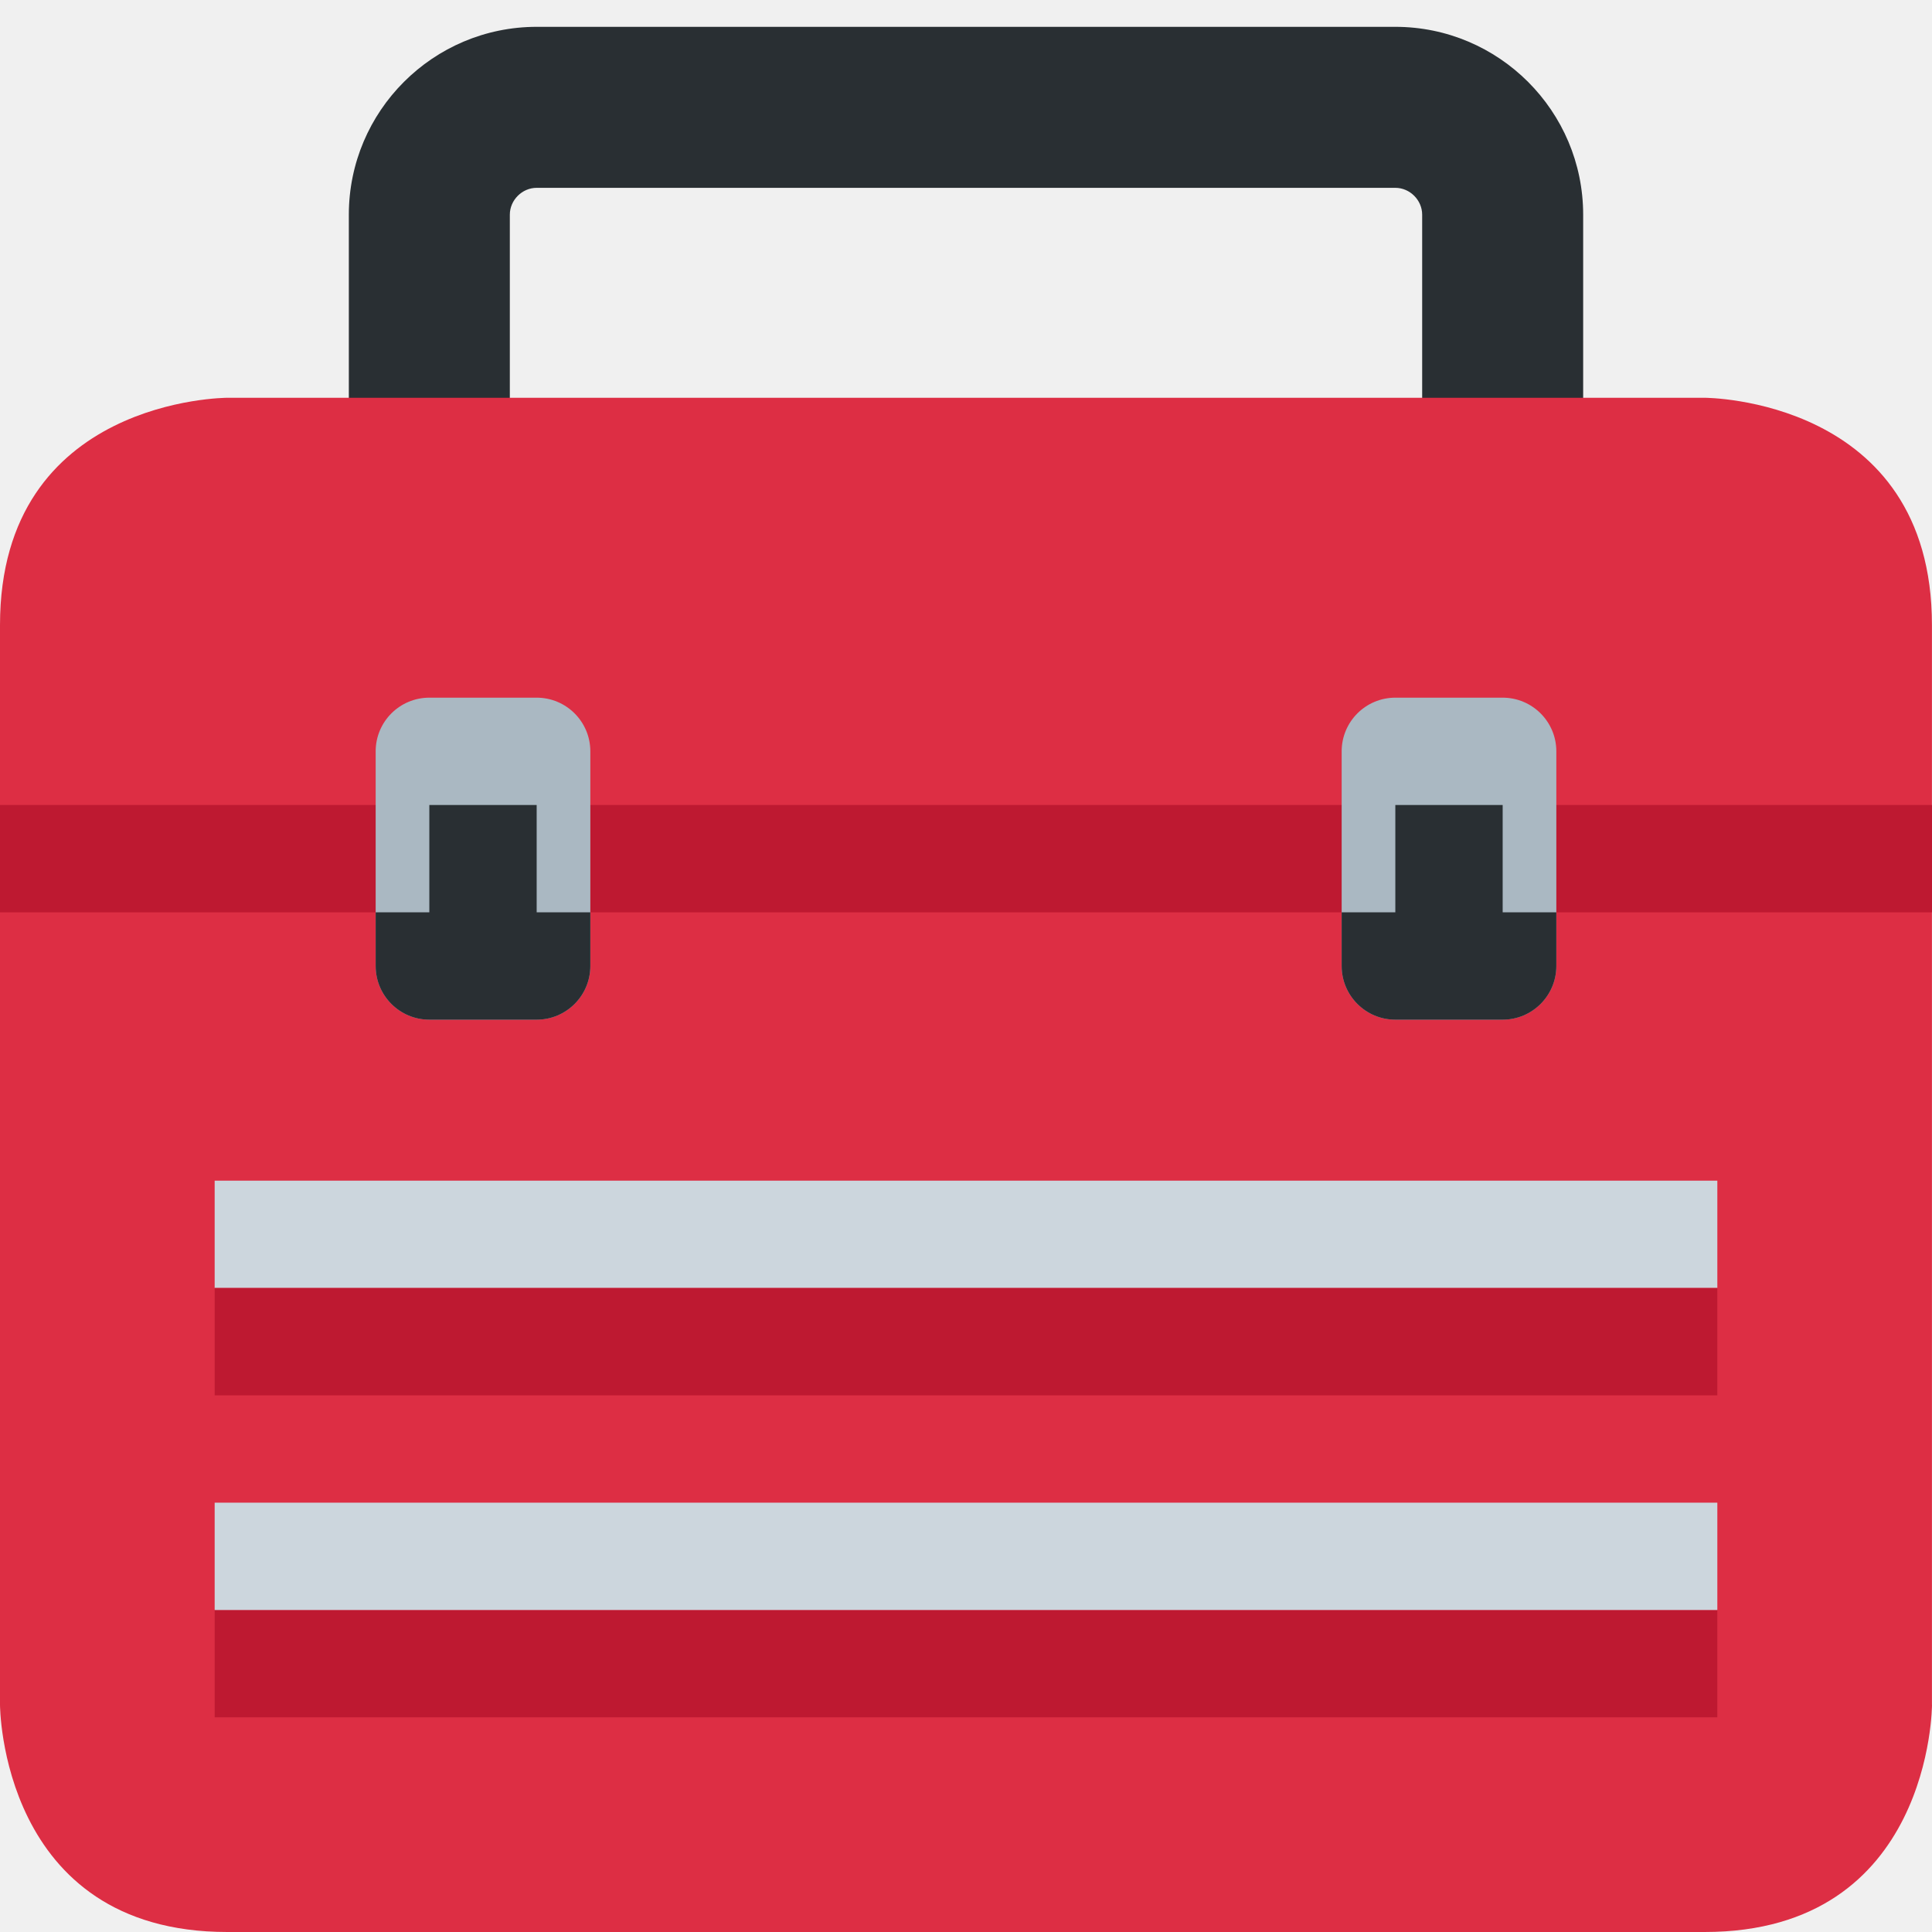
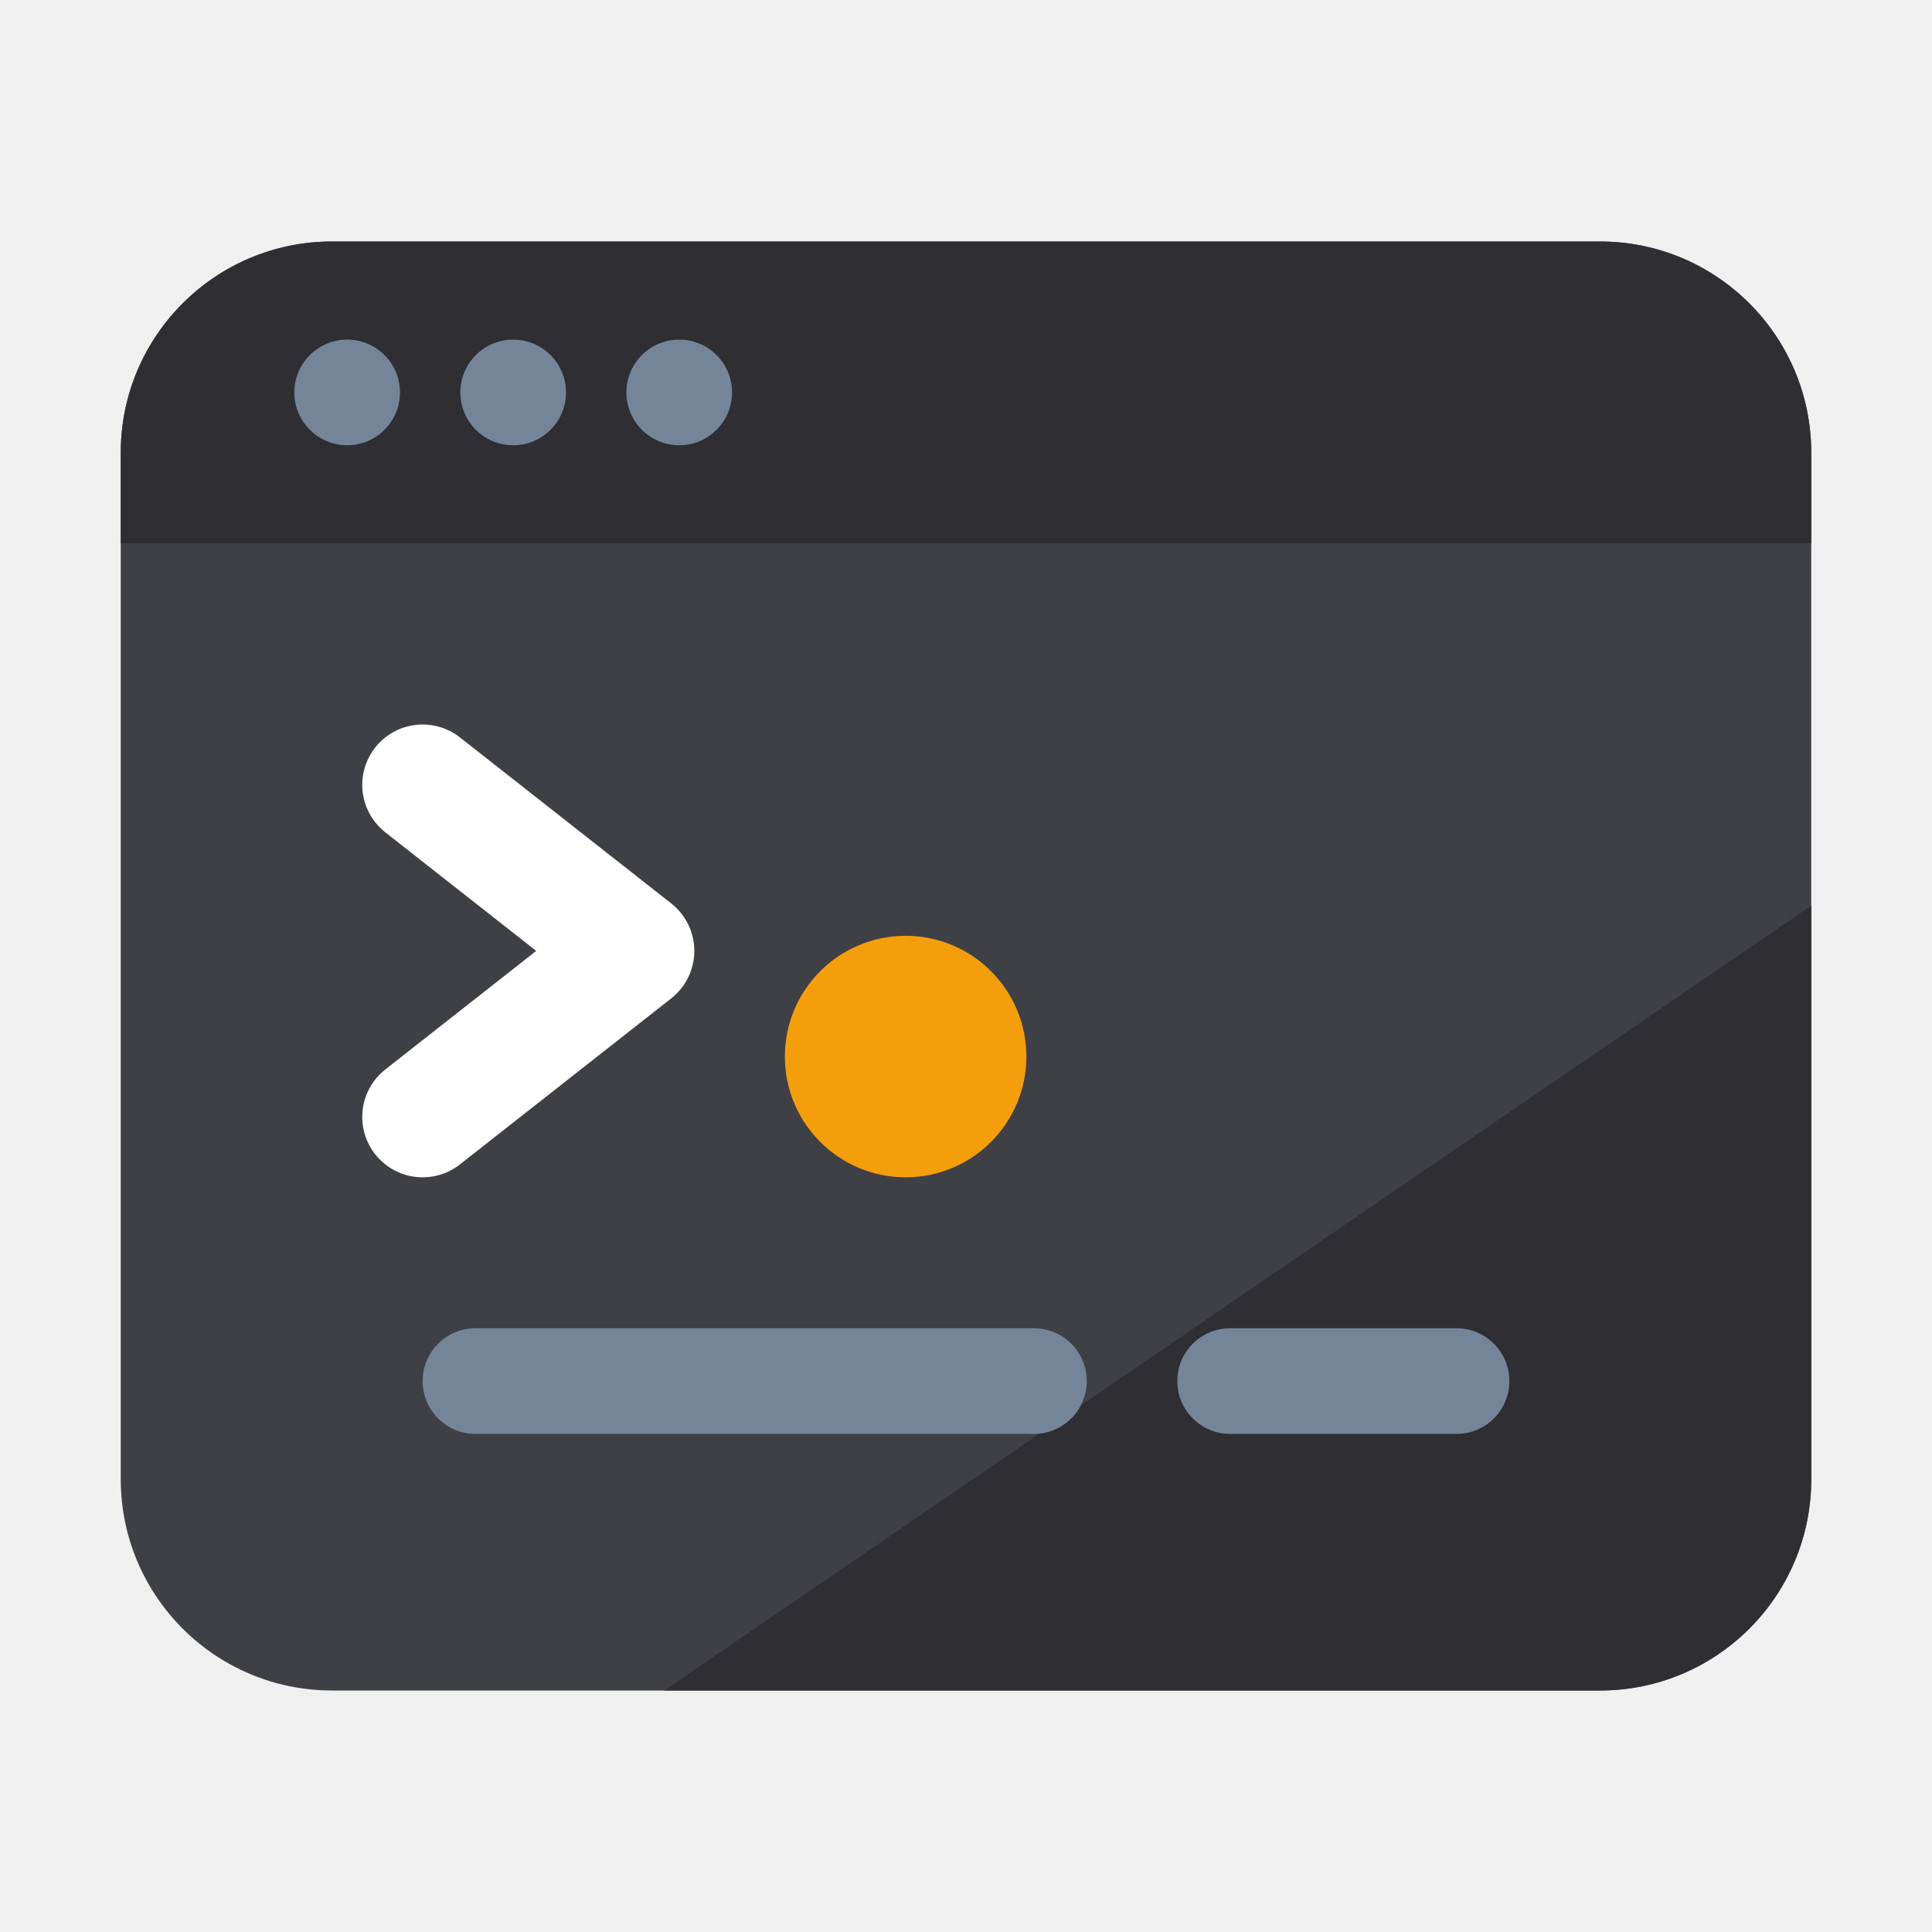
- <svg xmlns="http://www.w3.org/2000/svg" viewBox="0 0 36 36">
-   <path fill="#292F33" d="M26 .5H10C8.07.5 6.5 2.07 6.5 4v4h3V4c0-.271.229-.5.5-.5h16c.271 0 .5.229.5.5v4h3V4c0-1.93-1.57-3.5-3.5-3.5z" />
-   <path fill="#DD2E44" d="M36 31.765S36 36 31.765 36H4.235C0 36 0 31.765 0 31.765V11.647c0-4.235 4.235-4.235 4.235-4.235h27.529s4.235 0 4.235 4.235v20.118z" />
-   <path fill="#CCD6DD" d="M4 22h28v2H4z" />
-   <path fill="#BE1931" d="M0 15h36v2H0zm4 9h28v2H4zm0 6h28v2H4z" />
-   <path fill="#CCD6DD" d="M4 28h28v2H4z" />
-   <path fill="#AAB8C2" d="M10 19H8c-.552 0-1-.448-1-1v-4c0-.552.448-1 1-1h2c.552 0 1 .448 1 1v4c0 .552-.448 1-1 1zm18 0h-2c-.552 0-1-.448-1-1v-4c0-.552.448-1 1-1h2c.552 0 1 .448 1 1v4c0 .552-.448 1-1 1z" />
-   <path fill="#292F33" d="M25 17v1c0 .552.448 1 1 1h2c.552 0 1-.448 1-1v-1h-4zM7 17v1c0 .552.448 1 1 1h2c.552 0 1-.448 1-1v-1H7z" />
-   <path fill="#292F33" d="M26 15h2v3h-2zM8 15h2v3H8z" />
+ <svg xmlns="http://www.w3.org/2000/svg" viewBox="0 0 128 128">
+   <clipPath id="a">
+     <rect x="8" y="16" width="112" height="96" rx="14" />
+   </clipPath>
+   <rect x="8" y="16" width="112" height="96" rx="14" fill="#3F3F46" />
+   <path fill="#2E2E33" clip-path="url(#a)" d="M8 16H120V36H8Z" />
+   <path fill="#2E2E33" clip-path="url(#a)" d="M120 60V112H44Z" />
+   <circle cx="23" cy="26" r="3.5" fill="#74859A" />
+   <circle cx="34" cy="26" r="3.5" fill="#74859A" />
+   <circle cx="45" cy="26" r="3.5" fill="#74859A" />
+   <path fill="none" stroke="#FFFFFF" stroke-width="8" stroke-linecap="round" stroke-linejoin="round" d="M28 52 42 63 28 74" />
+   <circle cx="60" cy="70" r="8" fill="#F59E0B" />
+   <rect x="28" y="88" width="44" height="7" rx="3.5" fill="#74859A" />
+   <rect x="78" y="88" width="22" height="7" rx="3.5" fill="#74859A" />
</svg>
